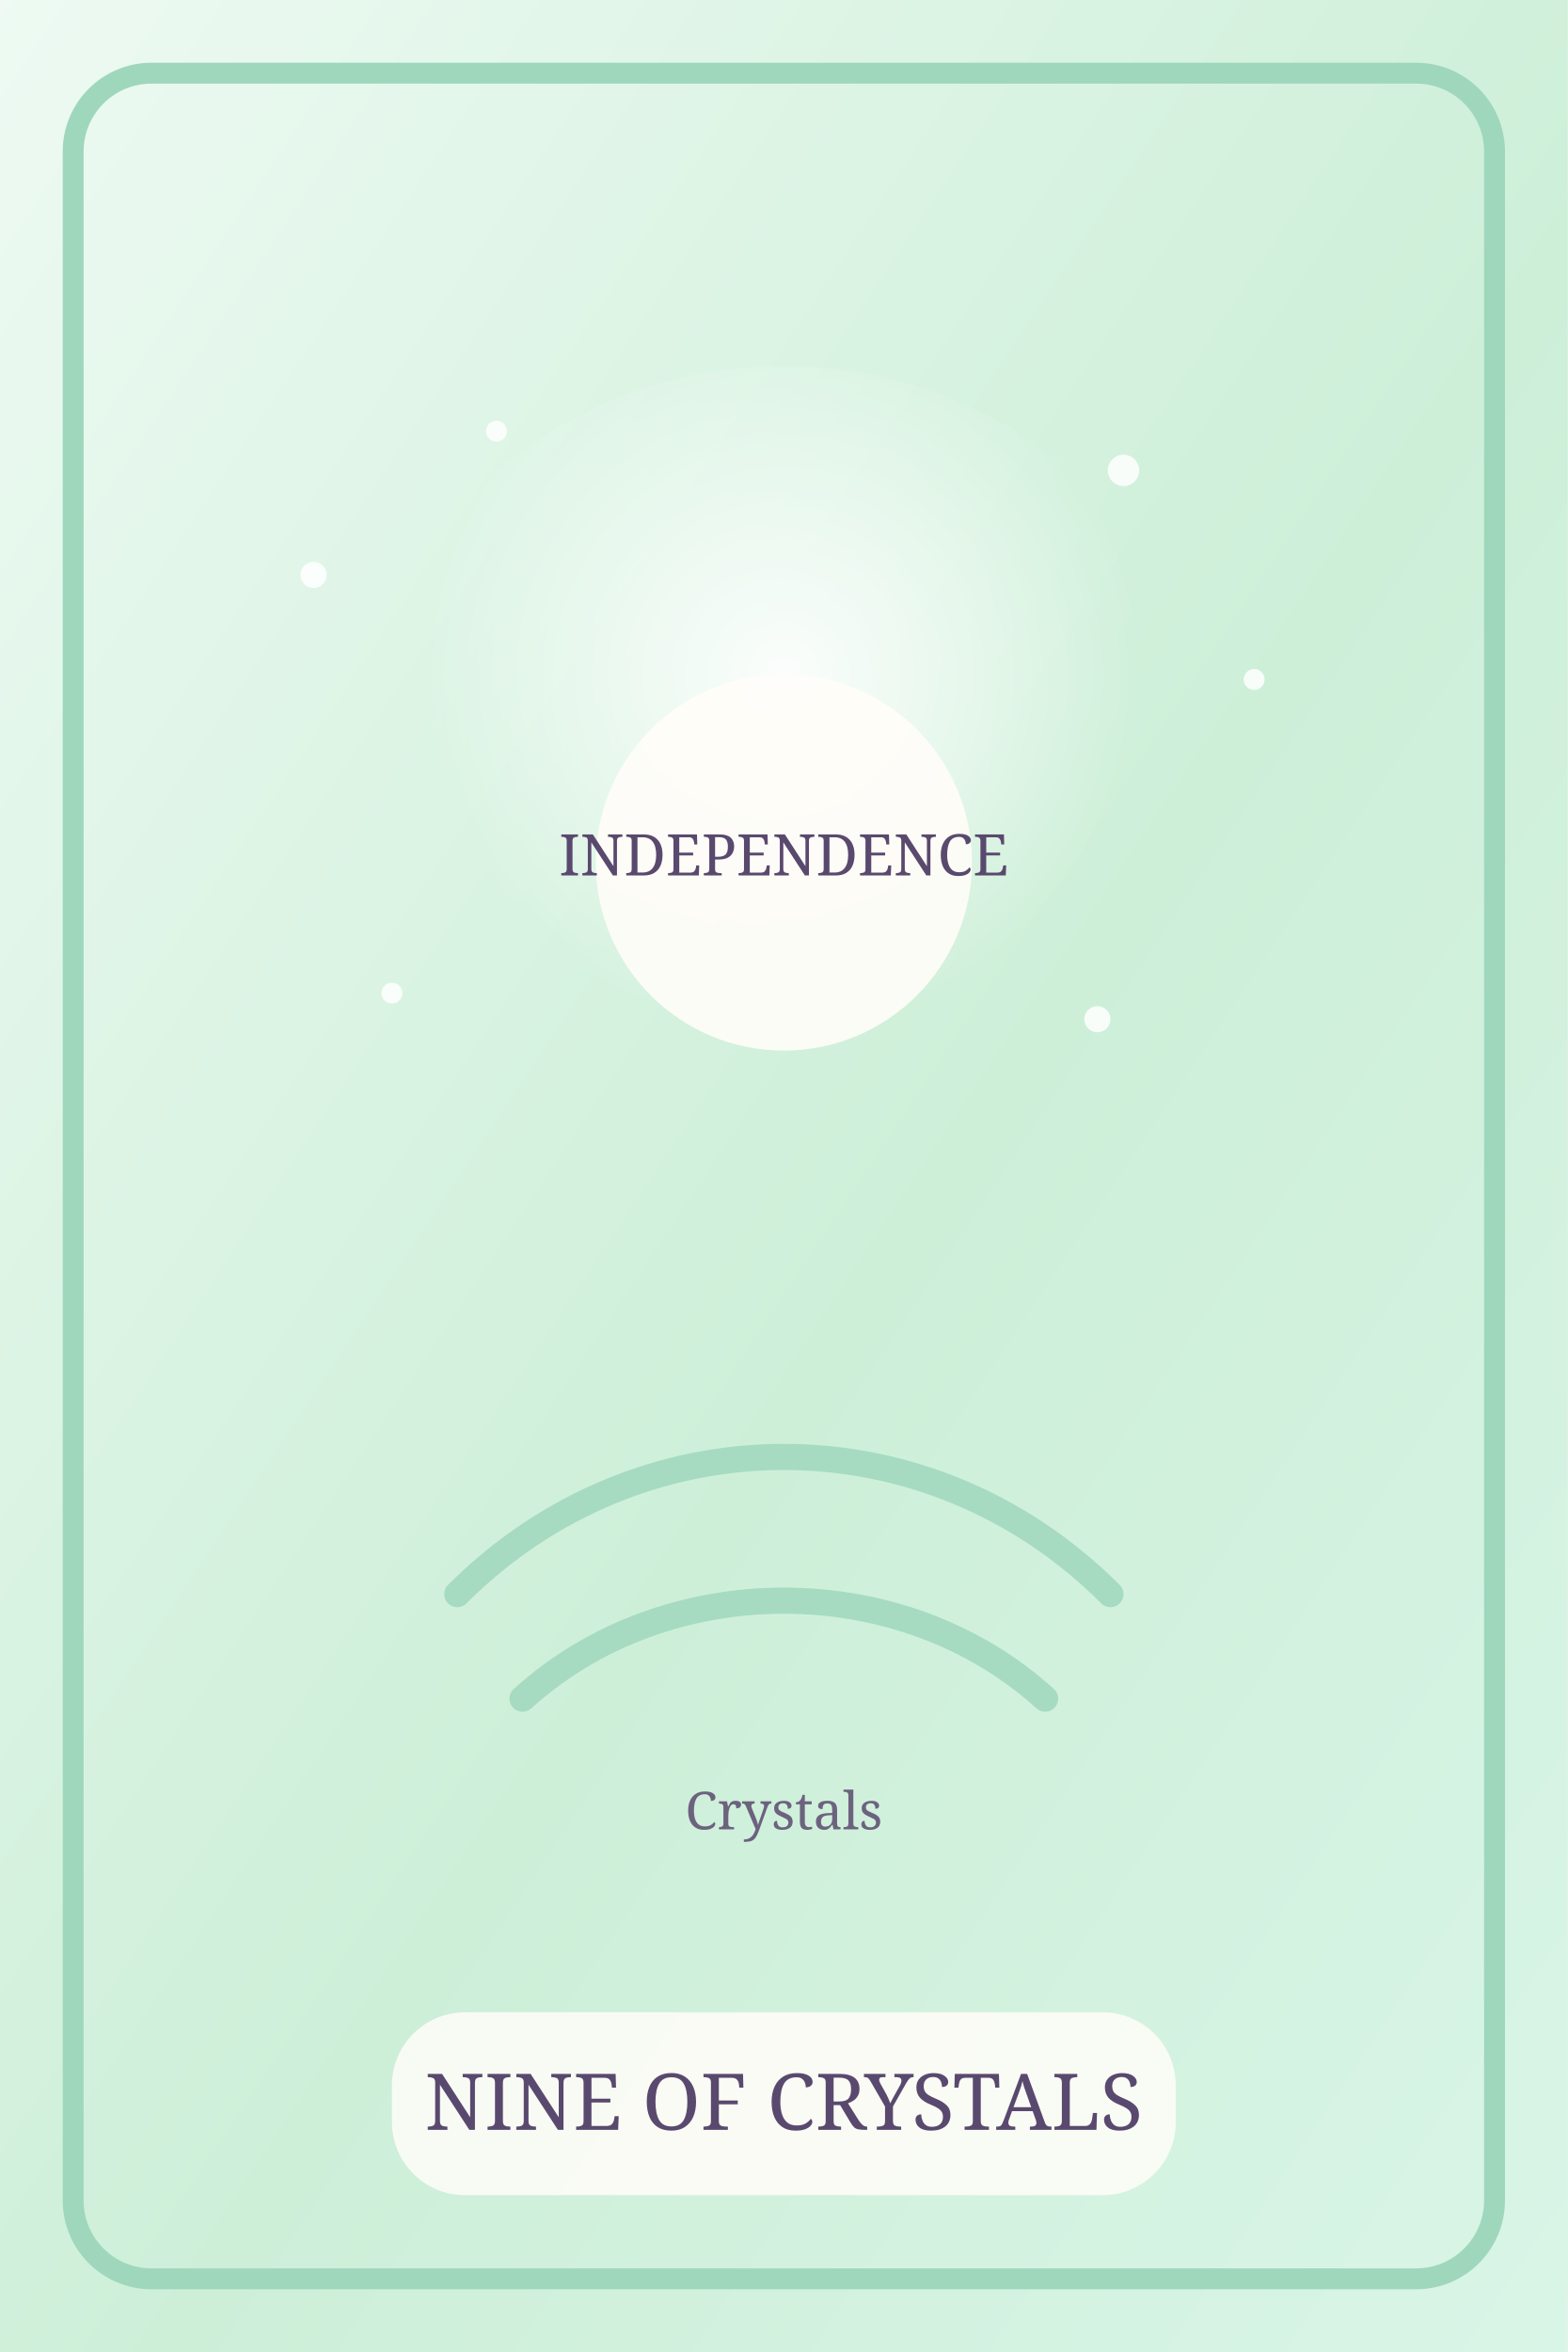
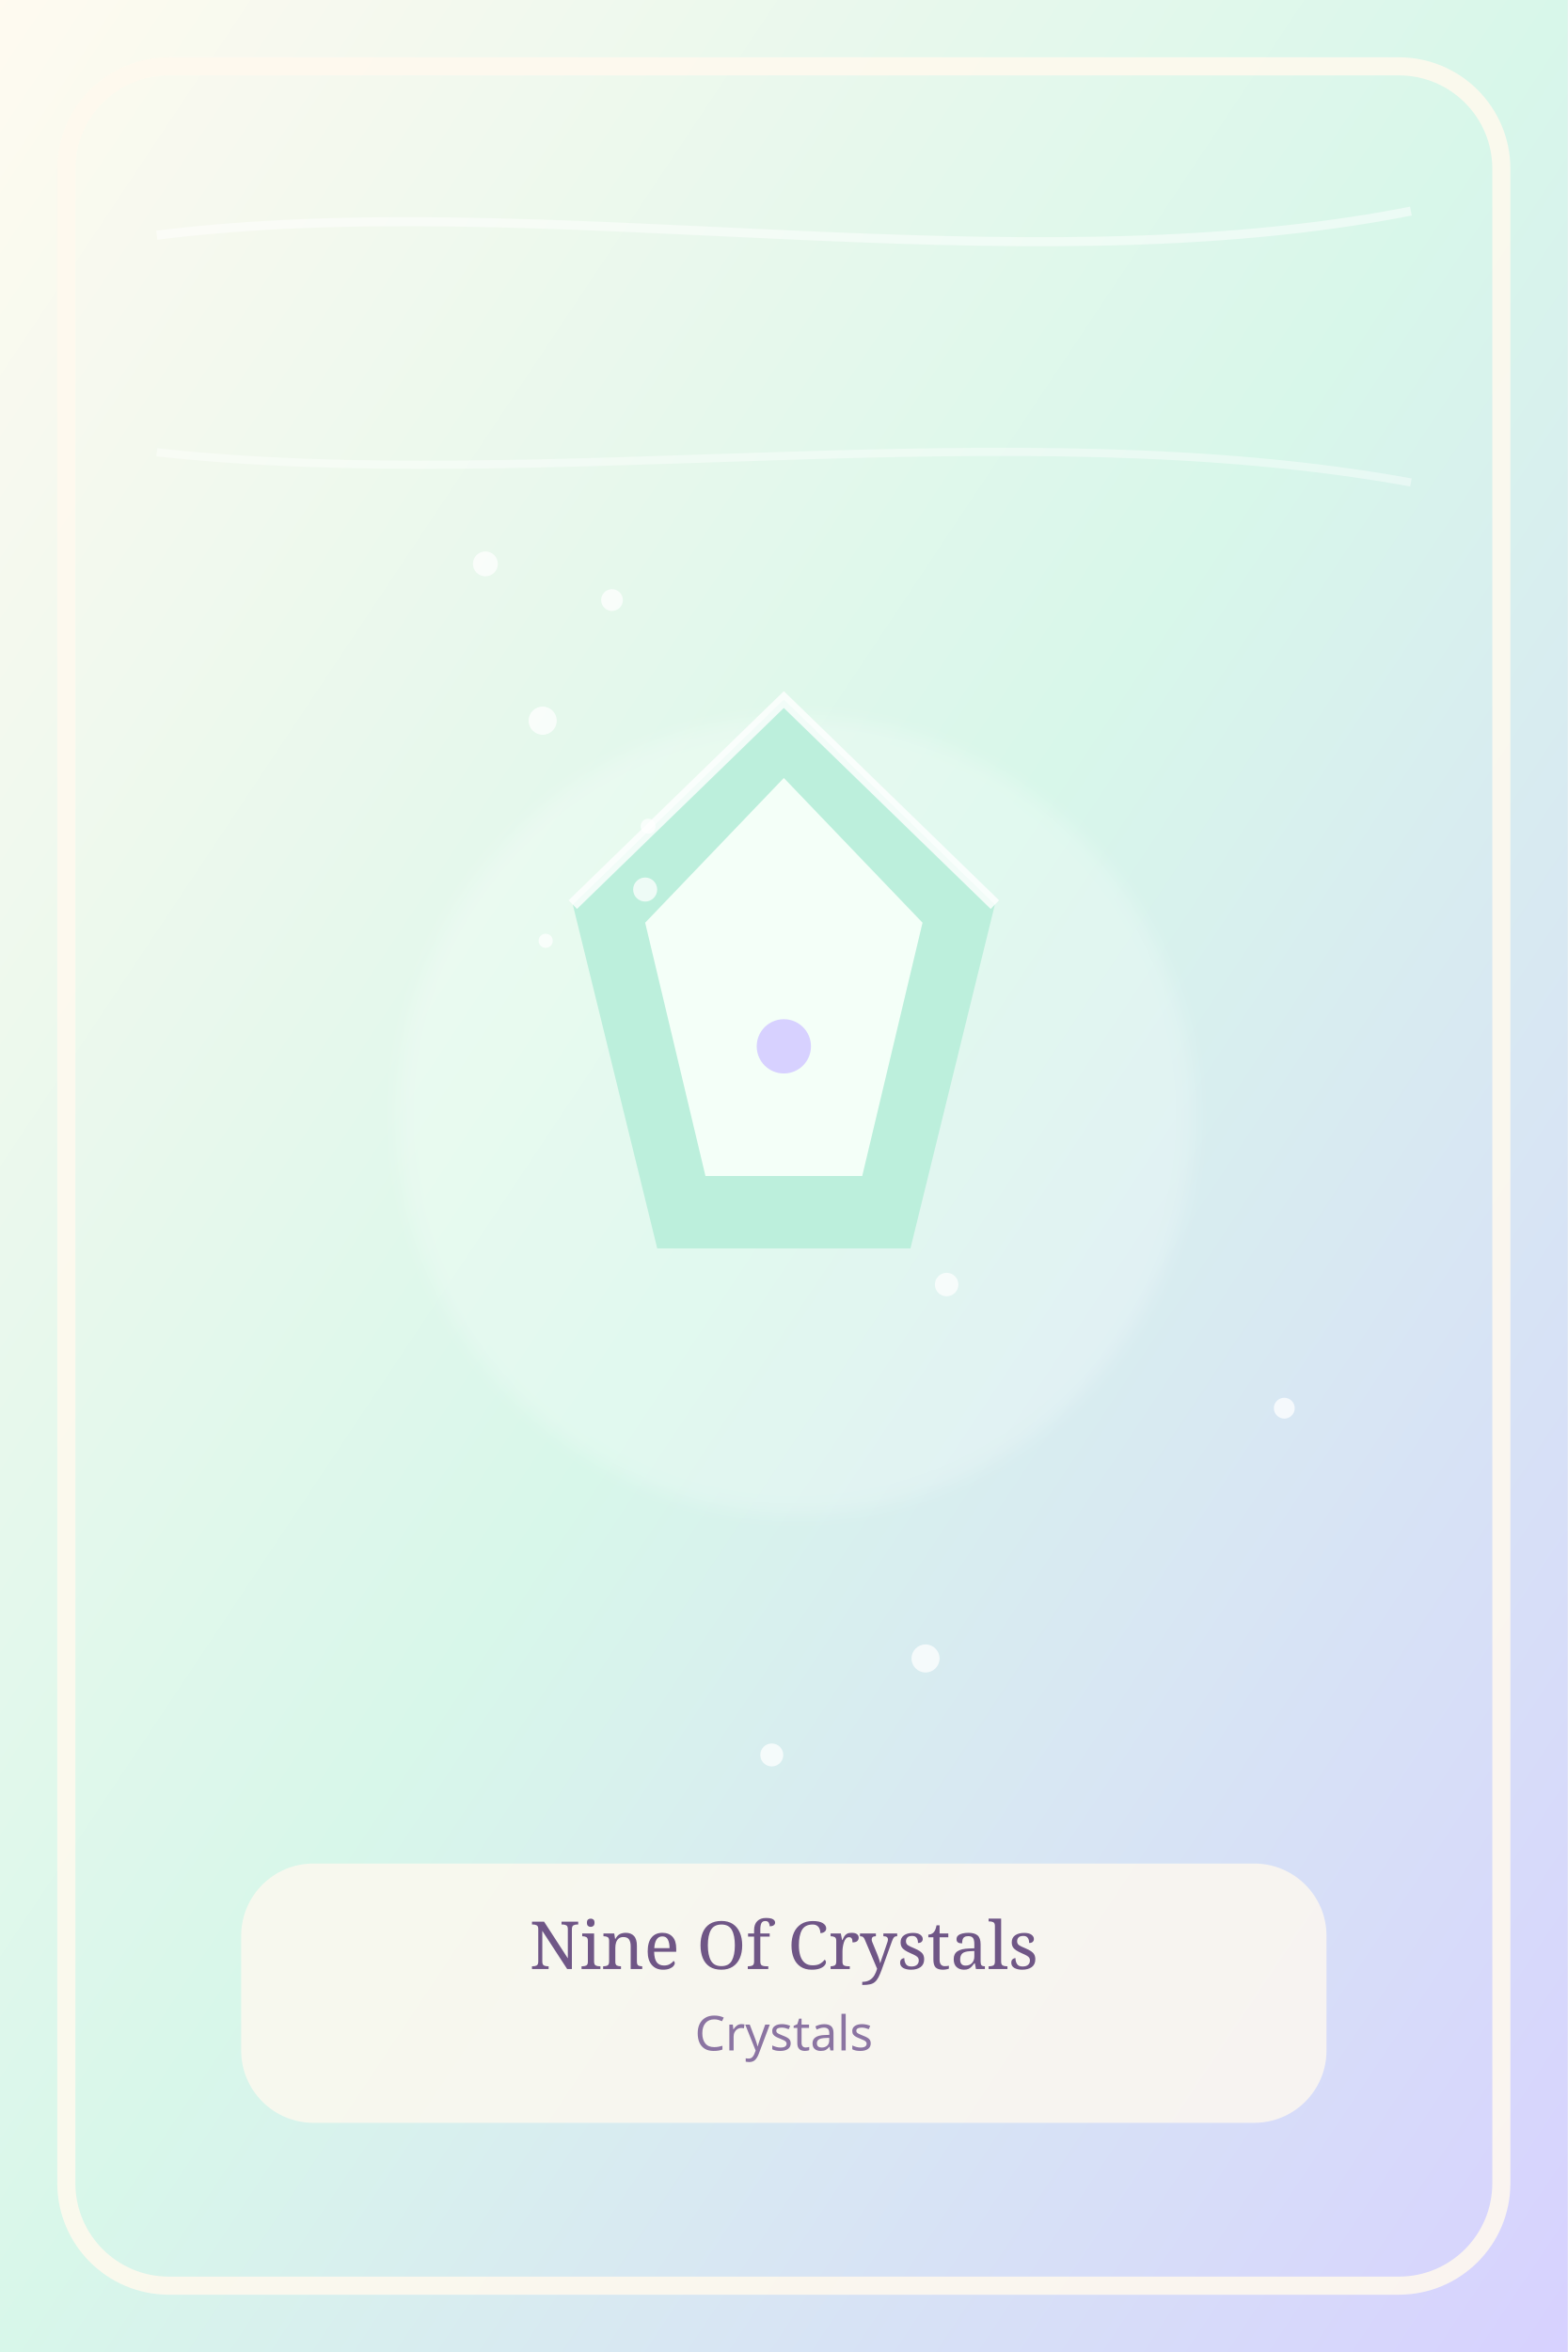
- <svg xmlns="http://www.w3.org/2000/svg" viewBox="0 0 600 900" role="img" aria-label="Nine of Crystals tarot card art">
+ <svg xmlns="http://www.w3.org/2000/svg" viewBox="0 0 520 780" role="img" aria-labelledby="t d">
  <defs>
    <linearGradient id="bg" x1="0" y1="0" x2="1" y2="1">
-       <stop offset="0%" stop-color="#eefaf3" />
-       <stop offset="55%" stop-color="#cdefd8" />
-       <stop offset="100%" stop-color="#d9f5e7" />
+       <stop offset="0%" stop-color="#fffaf0" />
+       <stop offset="50%" stop-color="#d8f7ea" />
+       <stop offset="100%" stop-color="#d7d1ff" />
    </linearGradient>
-     <radialGradient id="halo" cx="50%" cy="35%" r="40%">
-       <stop offset="0%" stop-color="#ffffff" stop-opacity="0.9" />
-       <stop offset="100%" stop-color="#ffffff" stop-opacity="0" />
-     </radialGradient>
+     <filter id="soft" x="-20%" y="-20%" width="140%" height="140%">
+       <feGaussianBlur stdDeviation="2.8" />
+     </filter>
  </defs>
-   <rect width="600" height="900" fill="url(#bg)" />
-   <rect x="28" y="28" width="544" height="844" rx="30" fill="none" stroke="#9fd7bd" stroke-width="8" />
-   <circle cx="300" cy="310" r="170" fill="url(#halo)" />
-   <g fill="#fff" opacity="0.85">
-     <circle cx="120" cy="220" r="5" />
-     <circle cx="190" cy="165" r="4" />
-     <circle cx="430" cy="180" r="6" />
-     <circle cx="480" cy="260" r="4" />
-     <circle cx="150" cy="380" r="4" />
-     <circle cx="420" cy="390" r="5" />
+   <rect width="520" height="780" fill="url(#bg)" />
+   <rect x="22" y="22" width="476" height="736" rx="34" fill="none" stroke="#fff9ee" stroke-width="6" opacity=".86" />
+   <path d="M52 78 C180 62,336 96,468 70" stroke="#fff" stroke-opacity=".5" stroke-width="3" fill="none" />
+   <path d="M52 150 C180 164,336 136,468 160" stroke="#fff" stroke-opacity=".42" stroke-width="2.7" fill="none" />
+   <circle cx="264" cy="370" r="132" fill="#ffffff" opacity=".22" filter="url(#soft)" />
+   <polygon points="260,232 330,300 302,414 218,414 190,300" fill="#bcefdc" />
+   <polygon points="260,258 306,306 286,390 234,390 214,306" fill="#f4fff8" />
+   <path d="M190 300 L260 232 L330 300" stroke="#ffffff" stroke-width="4" fill="none" opacity=".8" />
+   <circle cx="260" cy="347" r="9" fill="#d7d1ff" />
+   <g>
+     <circle cx="214" cy="295" r="3.99" fill="#fff" opacity=".74" />
+     <circle cx="203" cy="199" r="3.61" fill="#fff" opacity=".74" />
+     <circle cx="215" cy="274" r="2.48" fill="#fff" opacity=".74" />
+     <circle cx="180" cy="239" r="4.67" fill="#fff" opacity=".74" />
+     <circle cx="161" cy="187" r="4.13" fill="#fff" opacity=".74" />
+     <circle cx="426" cy="467" r="3.46" fill="#fff" opacity=".74" />
+     <circle cx="314" cy="426" r="3.89" fill="#fff" opacity=".74" />
+     <circle cx="181" cy="312" r="2.35" fill="#fff" opacity=".74" />
+     <circle cx="307" cy="550" r="4.65" fill="#fff" opacity=".74" />
+     <circle cx="256" cy="582" r="3.81" fill="#fff" opacity=".74" />
  </g>
-   <g stroke="#9fd7bd" stroke-width="10" stroke-linecap="round" fill="none" opacity="0.85">
-     <path d="M175 610 C245 540, 355 540, 425 610" />
-     <path d="M200 650 C255 600, 345 600, 400 650" />
-   </g>
-   <circle cx="300" cy="330" r="72" fill="#fffdf8" opacity="0.92" />
-   <text x="300" y="335" text-anchor="middle" font-family="Georgia, serif" font-size="22" fill="#5a496e">INDEPENDENCE</text>
-   <text x="300" y="700" text-anchor="middle" font-family="Georgia, serif" font-size="20" fill="#5a496e" opacity="0.85">Crystals</text>
-   <rect x="150" y="770" width="300" height="70" rx="28" fill="#fffdf8" opacity="0.86" />
-   <text x="300" y="815" text-anchor="middle" font-family="Georgia, serif" font-size="30" fill="#5a496e">NINE OF CRYSTALS</text>
+   <rect x="80" y="618" width="360" height="86" rx="24" fill="#fff9ef" opacity=".8" />
+   <text x="260" y="653" text-anchor="middle" font-family="'Cormorant Garamond', Georgia, serif" font-size="22" fill="#6f5686">Nine Of Crystals</text>
+   <text x="260" y="680" text-anchor="middle" font-family="'Nunito', sans-serif" font-size="16" fill="#8b74a2">Crystals</text>
</svg>
